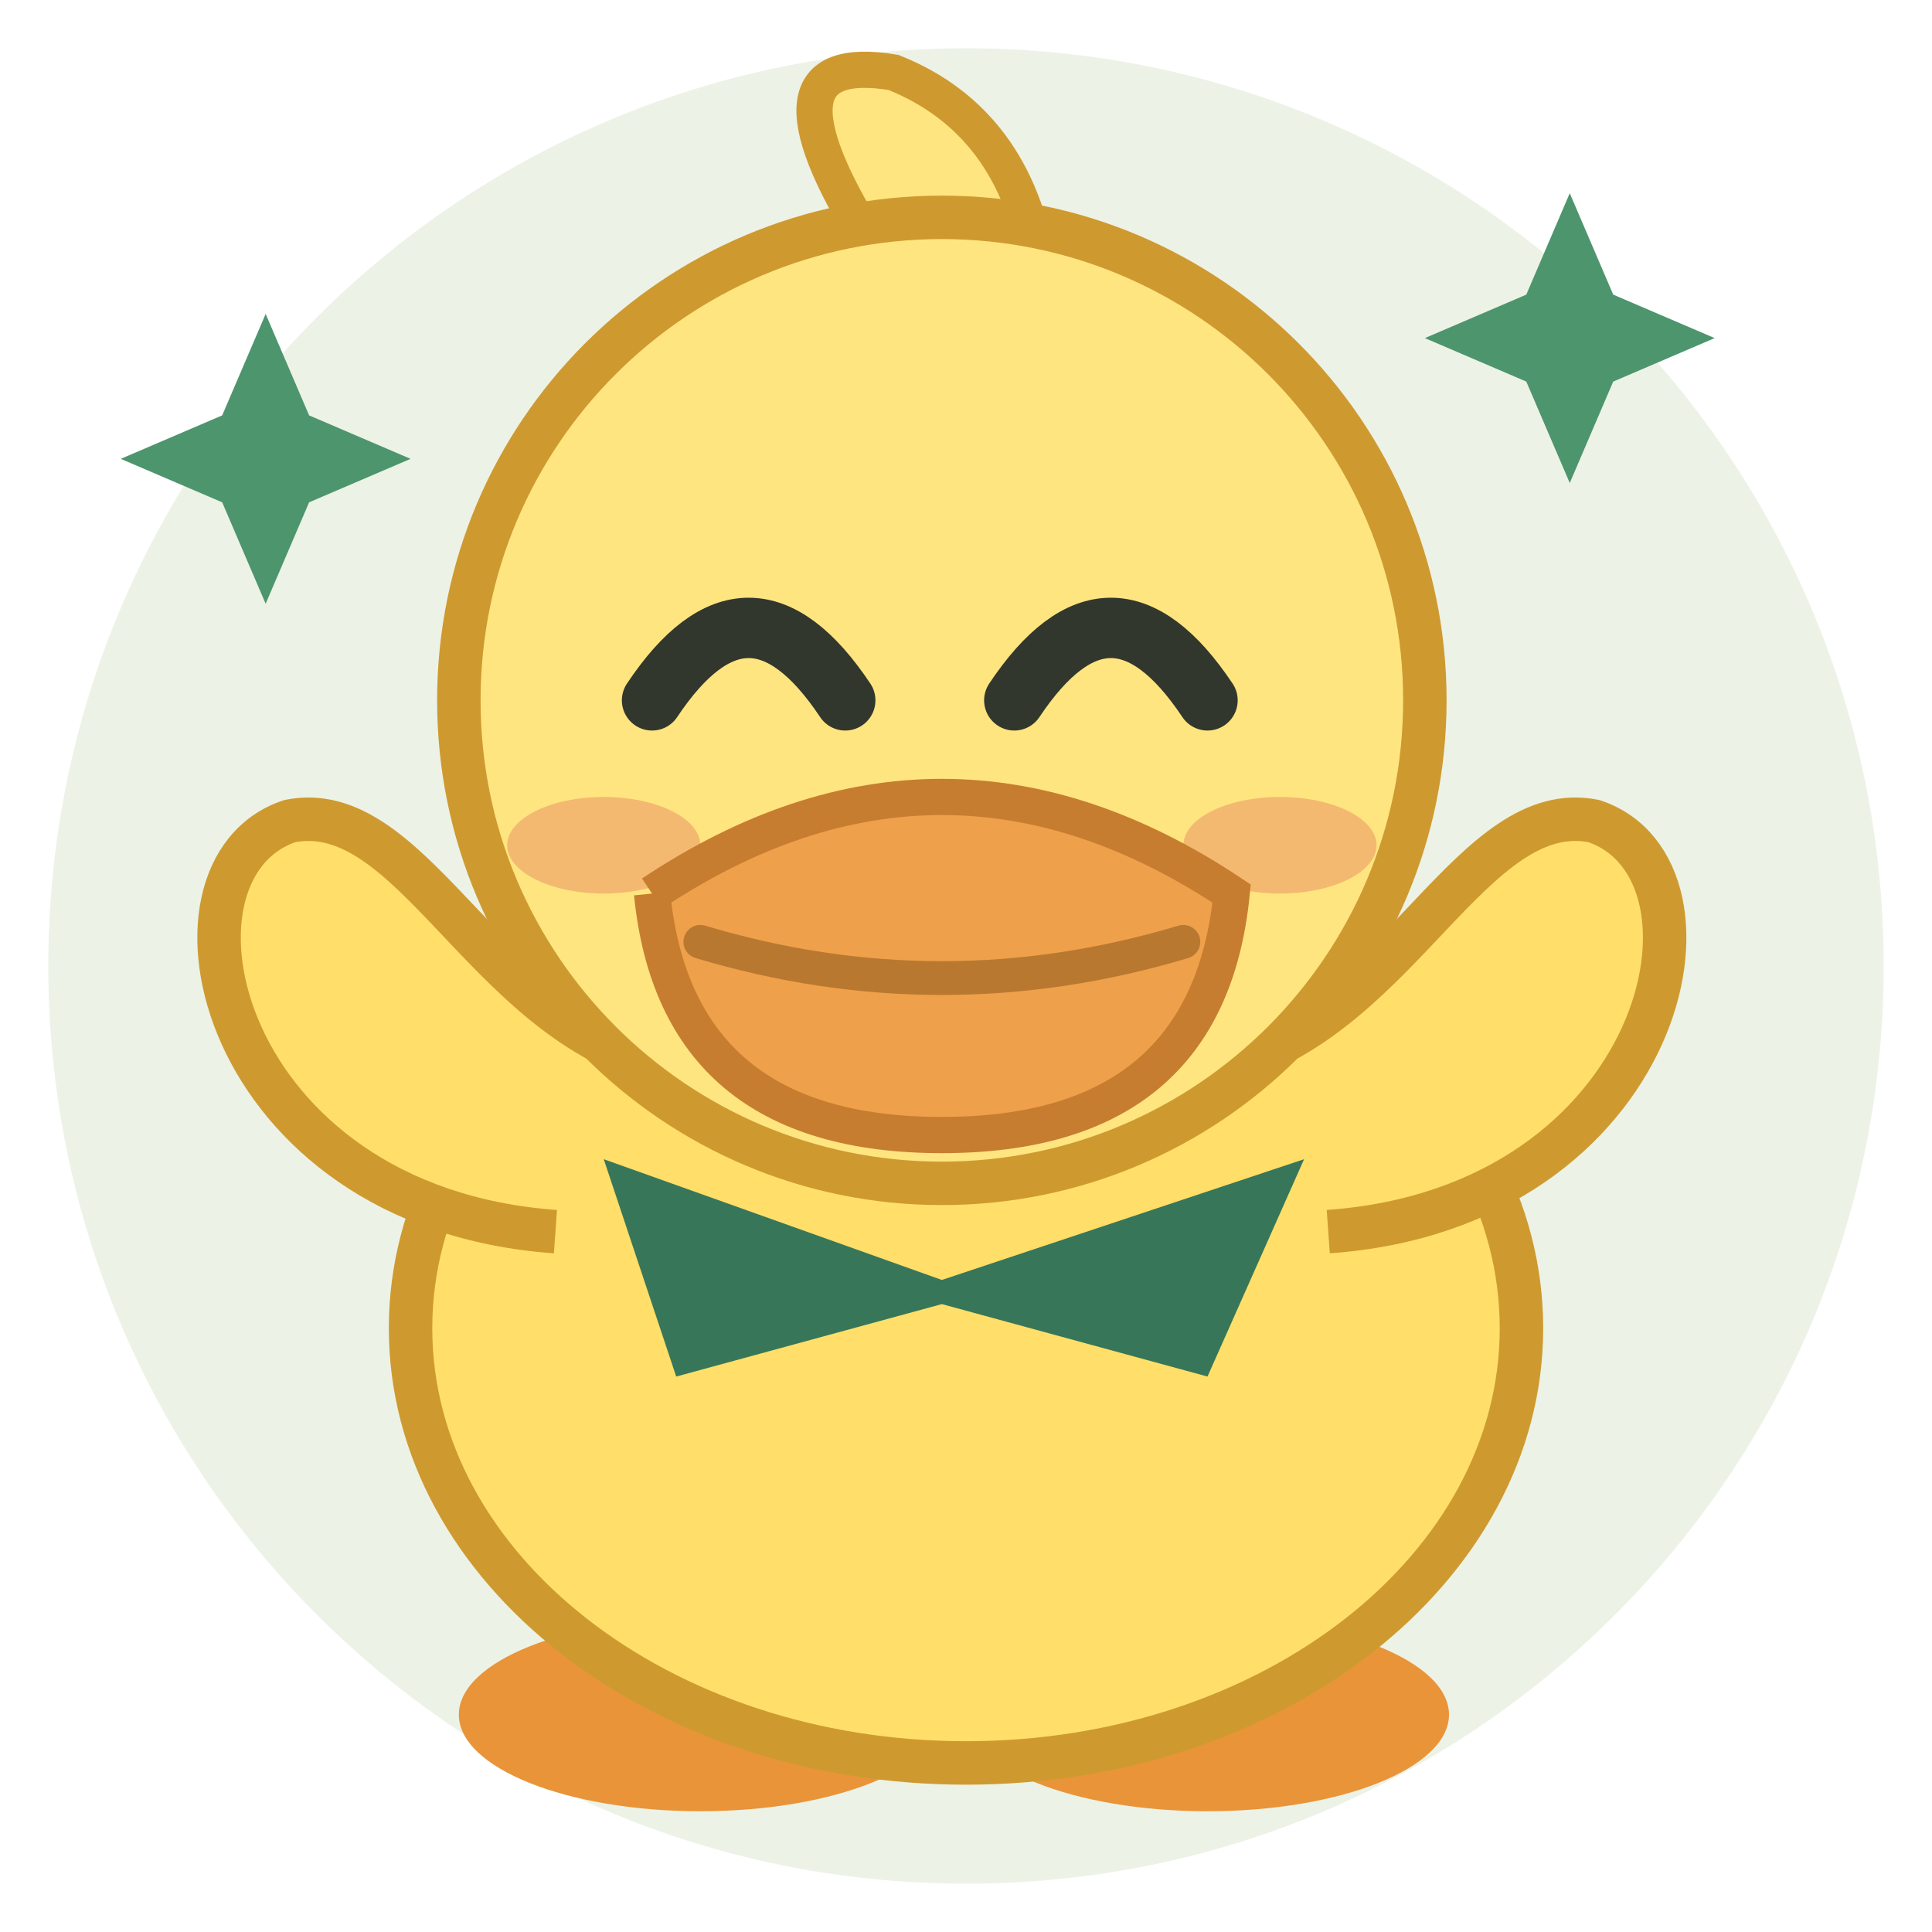
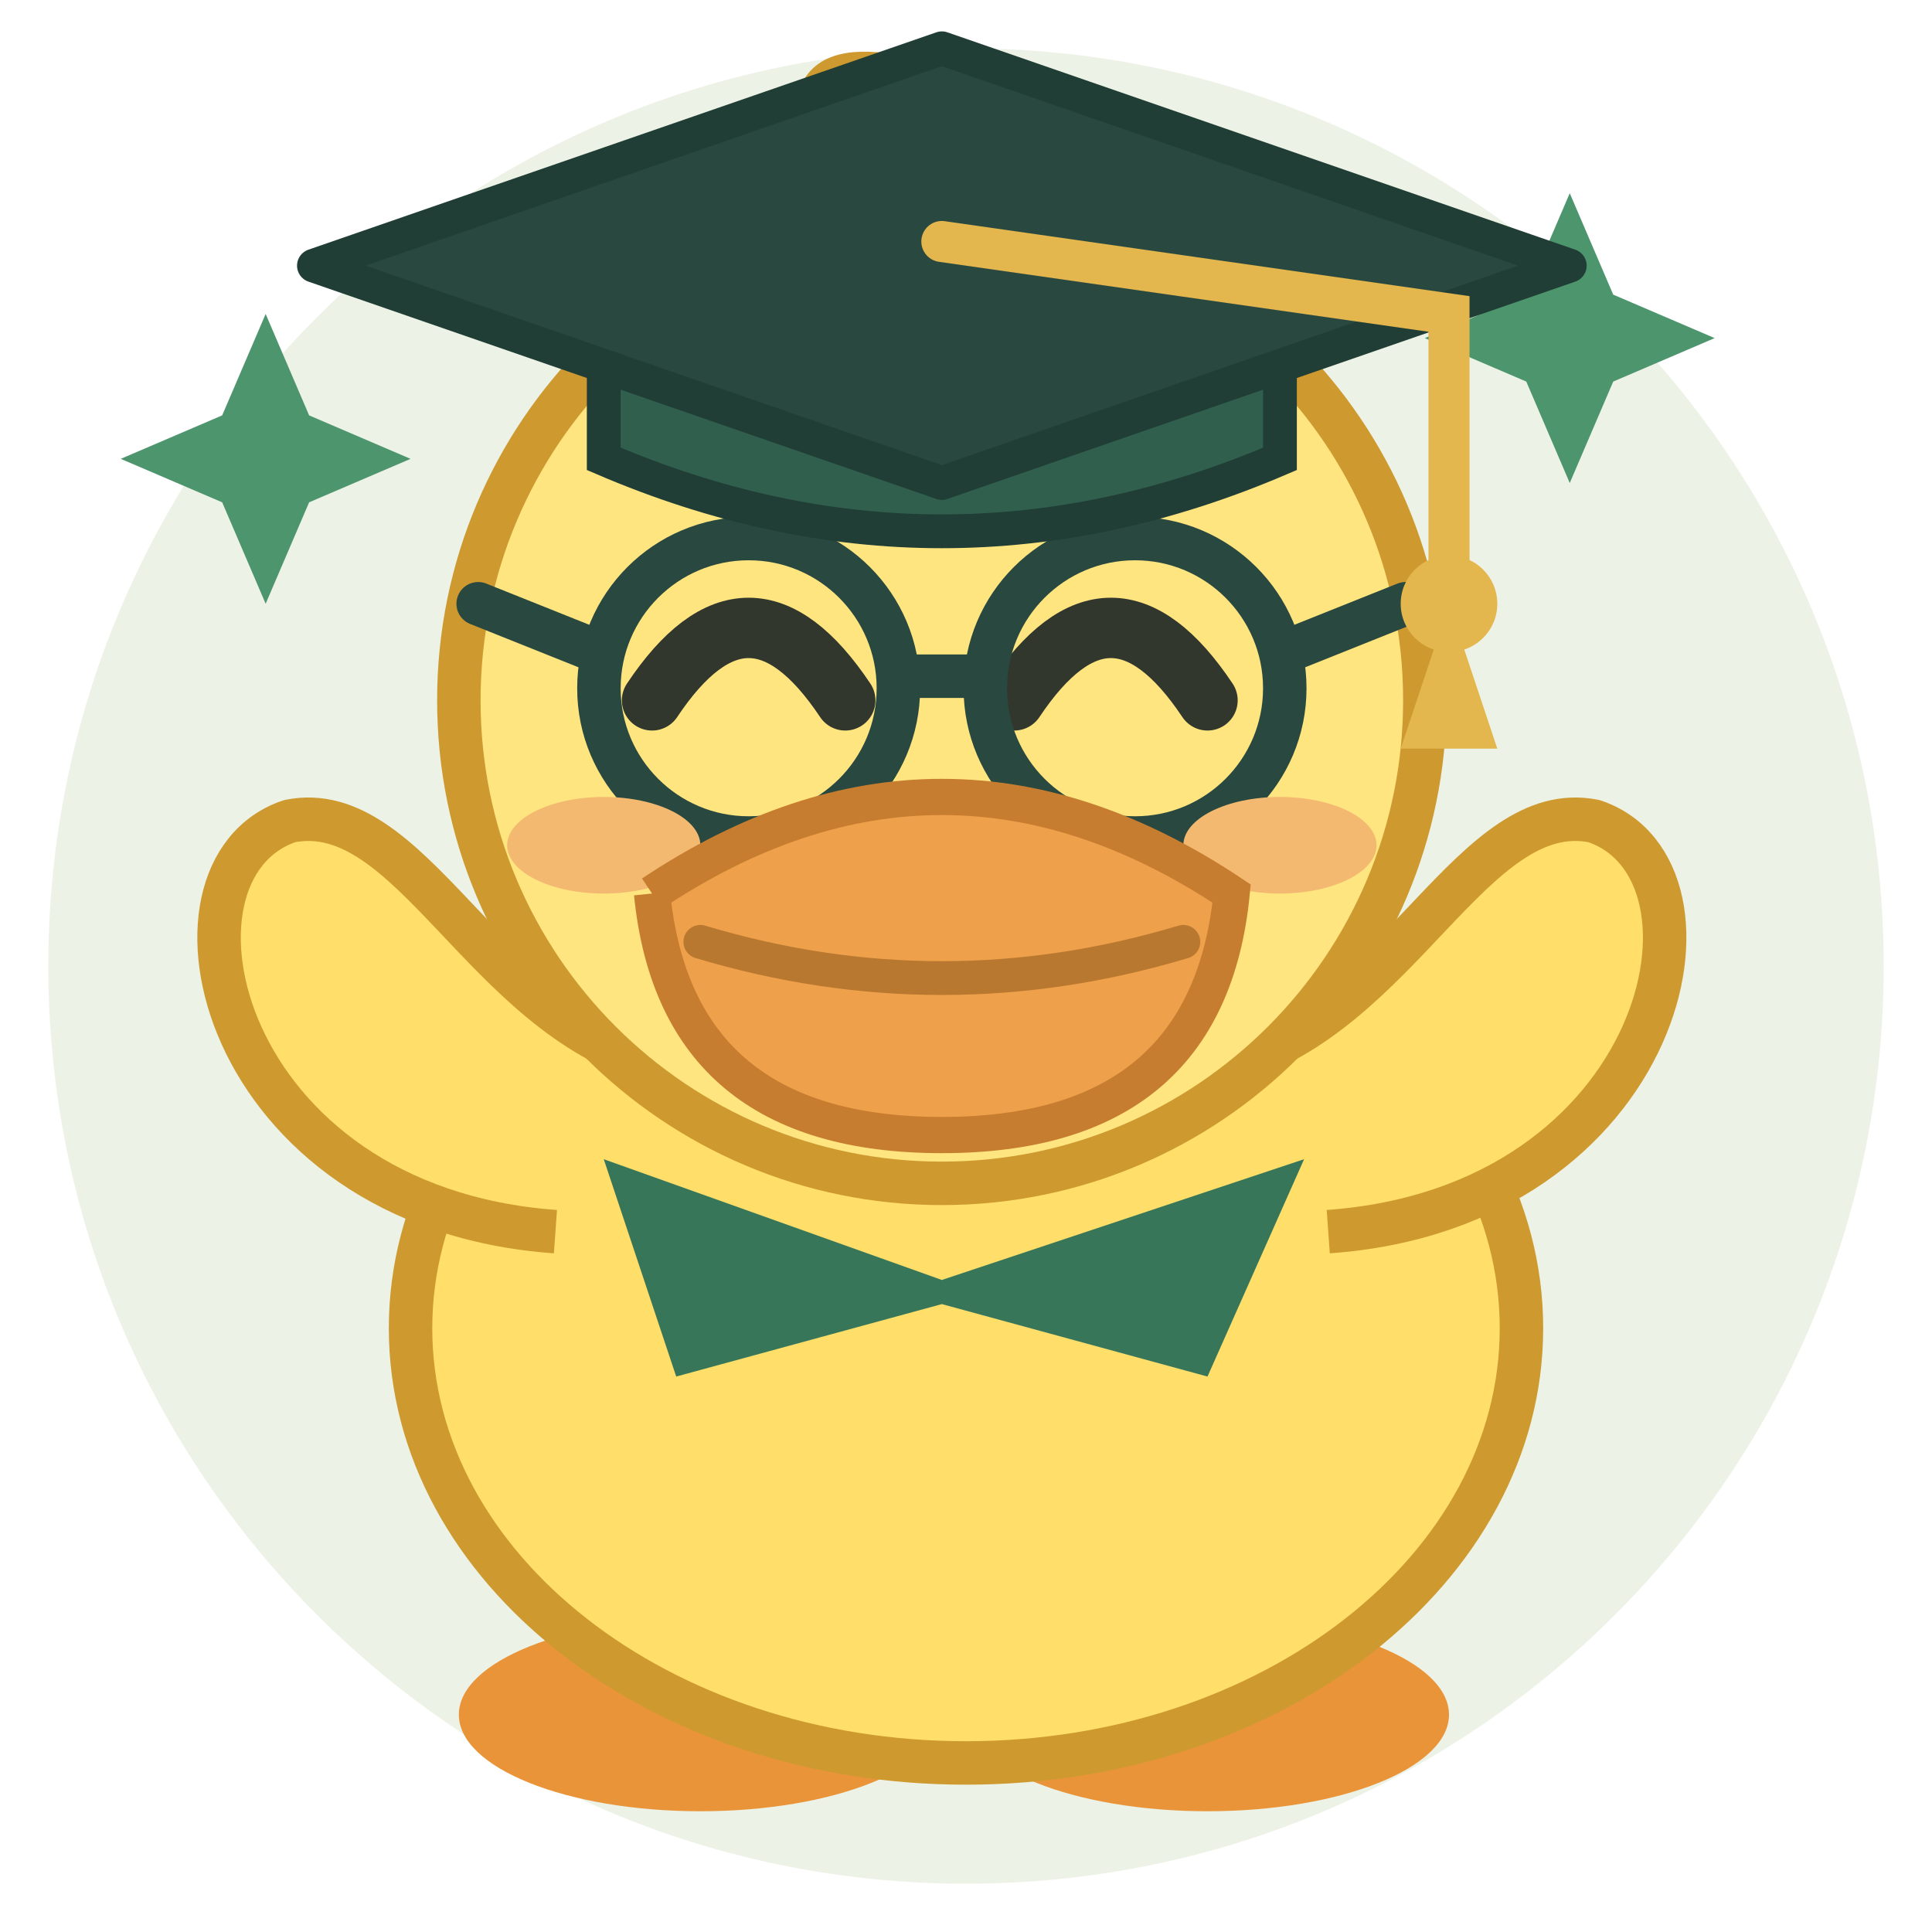
<svg xmlns="http://www.w3.org/2000/svg" viewBox="0 0 80 80" fill="none">
  <circle cx="40" cy="40" r="38" fill="#edf2e6" />
  <ellipse cx="29" cy="71" rx="10" ry="4" fill="#e99438" />
  <ellipse cx="50" cy="71" rx="10" ry="4" fill="#e99438" />
  <ellipse cx="40" cy="55" rx="23" ry="18" fill="#ffdf69" stroke="#ce9a30" stroke-width="1.8" />
  <path d="M23 51C9 50 6 36 12 34c5-1 8 8 15 10M55 51c14-1 17-15 11-17-5-1-8 8-15 10" fill="#ffdf69" stroke="#ce9a30" stroke-width="1.8" stroke-linejoin="round" />
  <path d="M36 10q-5-8 1-7 5 2 6 8" fill="#ffe580" stroke="#ce9a30" stroke-width="1.5" stroke-linecap="round" />
  <circle cx="39" cy="29" r="20" fill="#ffe580" stroke="#ce9a30" stroke-width="1.8" />
  <path d="M27 29q4-6 8 0m7 0q4-6 8 0" stroke="#32372d" stroke-width="2.5" stroke-linecap="round" />
+   <g stroke="#29483f" stroke-width="1.8">
+     <circle cx="31" cy="28.5" r="6.2" />
+     <circle cx="47" cy="28.5" r="6.2" />
+     <path d="M37.2 28h3.6M24.8 27l-5-2m33.4 2 5-2" stroke-linecap="round" />
+   </g>
  <ellipse cx="25" cy="35" rx="4" ry="2" fill="#f4b970" />
  <ellipse cx="53" cy="35" rx="4" ry="2" fill="#f4b970" />
  <path d="M27 37q12-8 24 0-1 10-12 10T27 37" fill="#efa04a" stroke="#c77d30" stroke-width="1.5" />
  <path d="M29 39q10 3 20 0" stroke="#b97830" stroke-width="1.4" stroke-linecap="round" />
  <path d="m25 48 14 5 15-5-4 9-11-3-11 3z" fill="#38765a" />
  <path d="m11 13 1.8 4.2L17 19l-4.2 1.8L11 25l-1.8-4.2L5 19l4.2-1.8zM65 8l1.8 4.2L71 14l-4.2 1.8L65 20l-1.8-4.2L59 14l4.2-1.8z" fill="#4d956d" />
+   <g>
+     <path d="M25 12v7q14 6 28 0v-7" fill="#315f4e" stroke="#203e35" stroke-width="1.4" />
+     <path d="m39 2 26 9-26 9-26-9z" fill="#29483f" stroke="#203e35" stroke-width="1.4" stroke-linejoin="round" />
+     <path d="m39 10 21 3v12" stroke="#e3b64e" stroke-width="1.7" stroke-linecap="round" />
+     <circle cx="60" cy="25" r="2" fill="#e3b64e" />
+     <path d="m60 25-2 6h4z" fill="#e3b64e" />
+   </g>
</svg>
